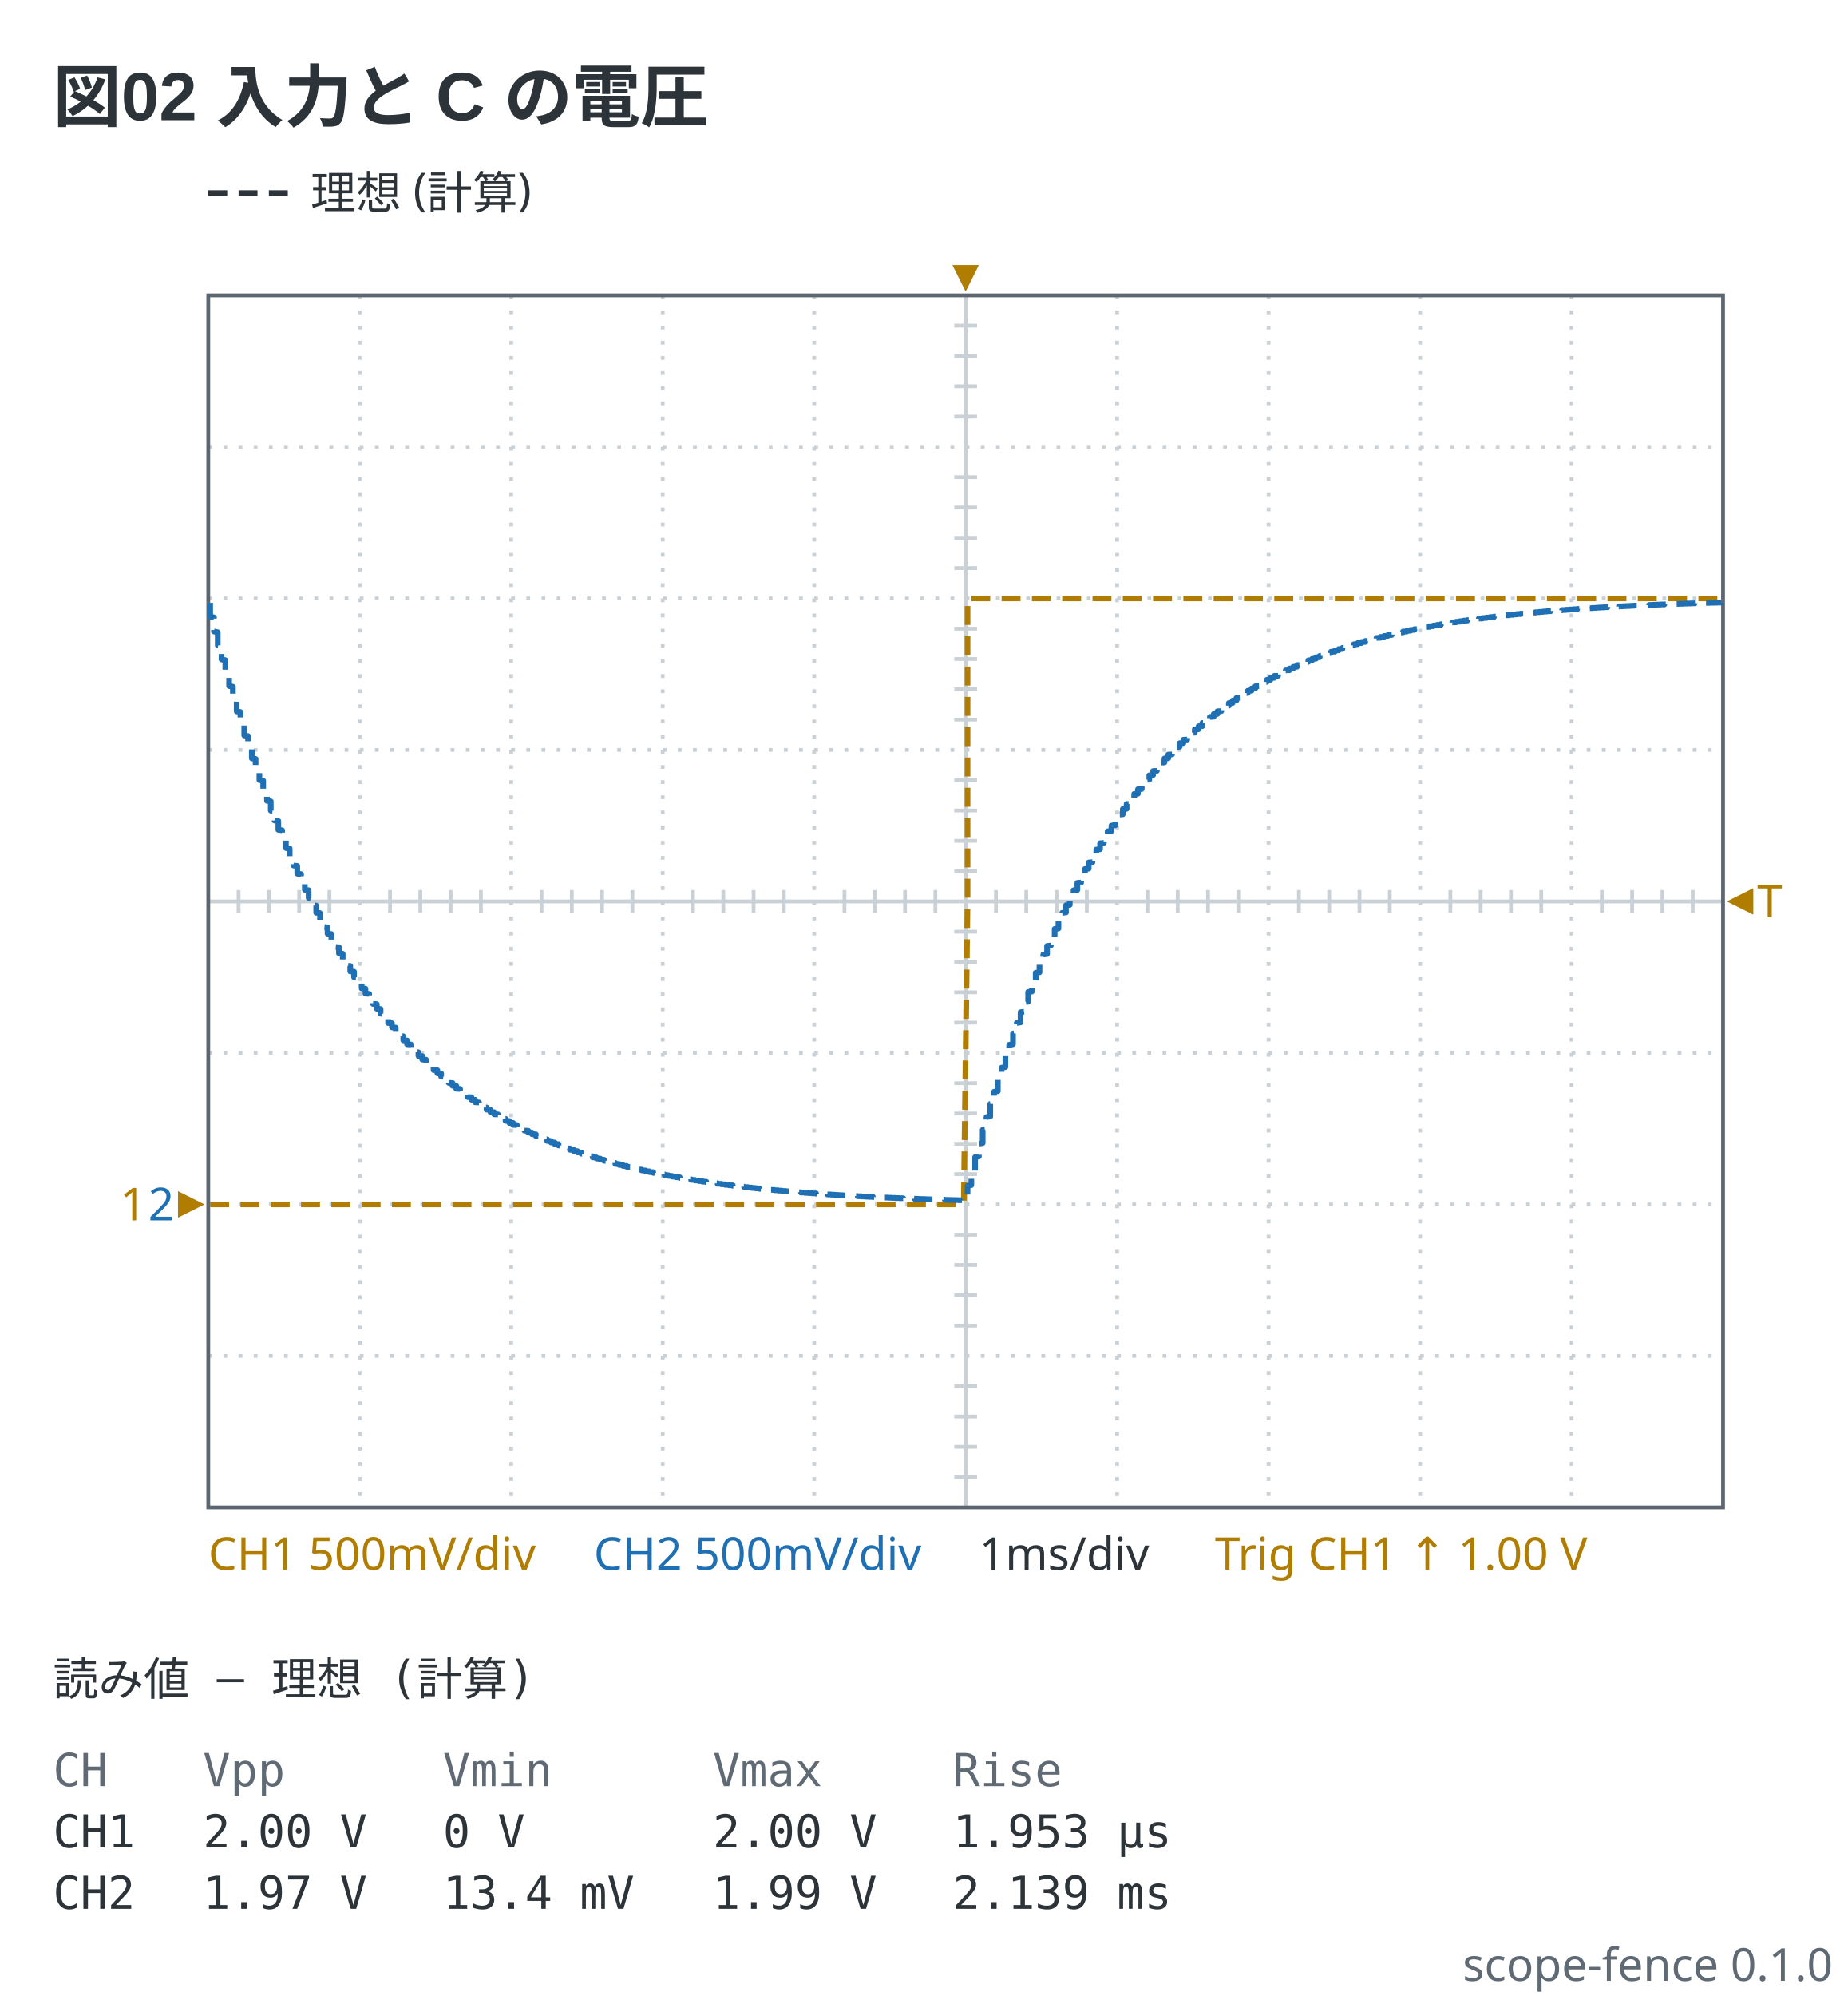
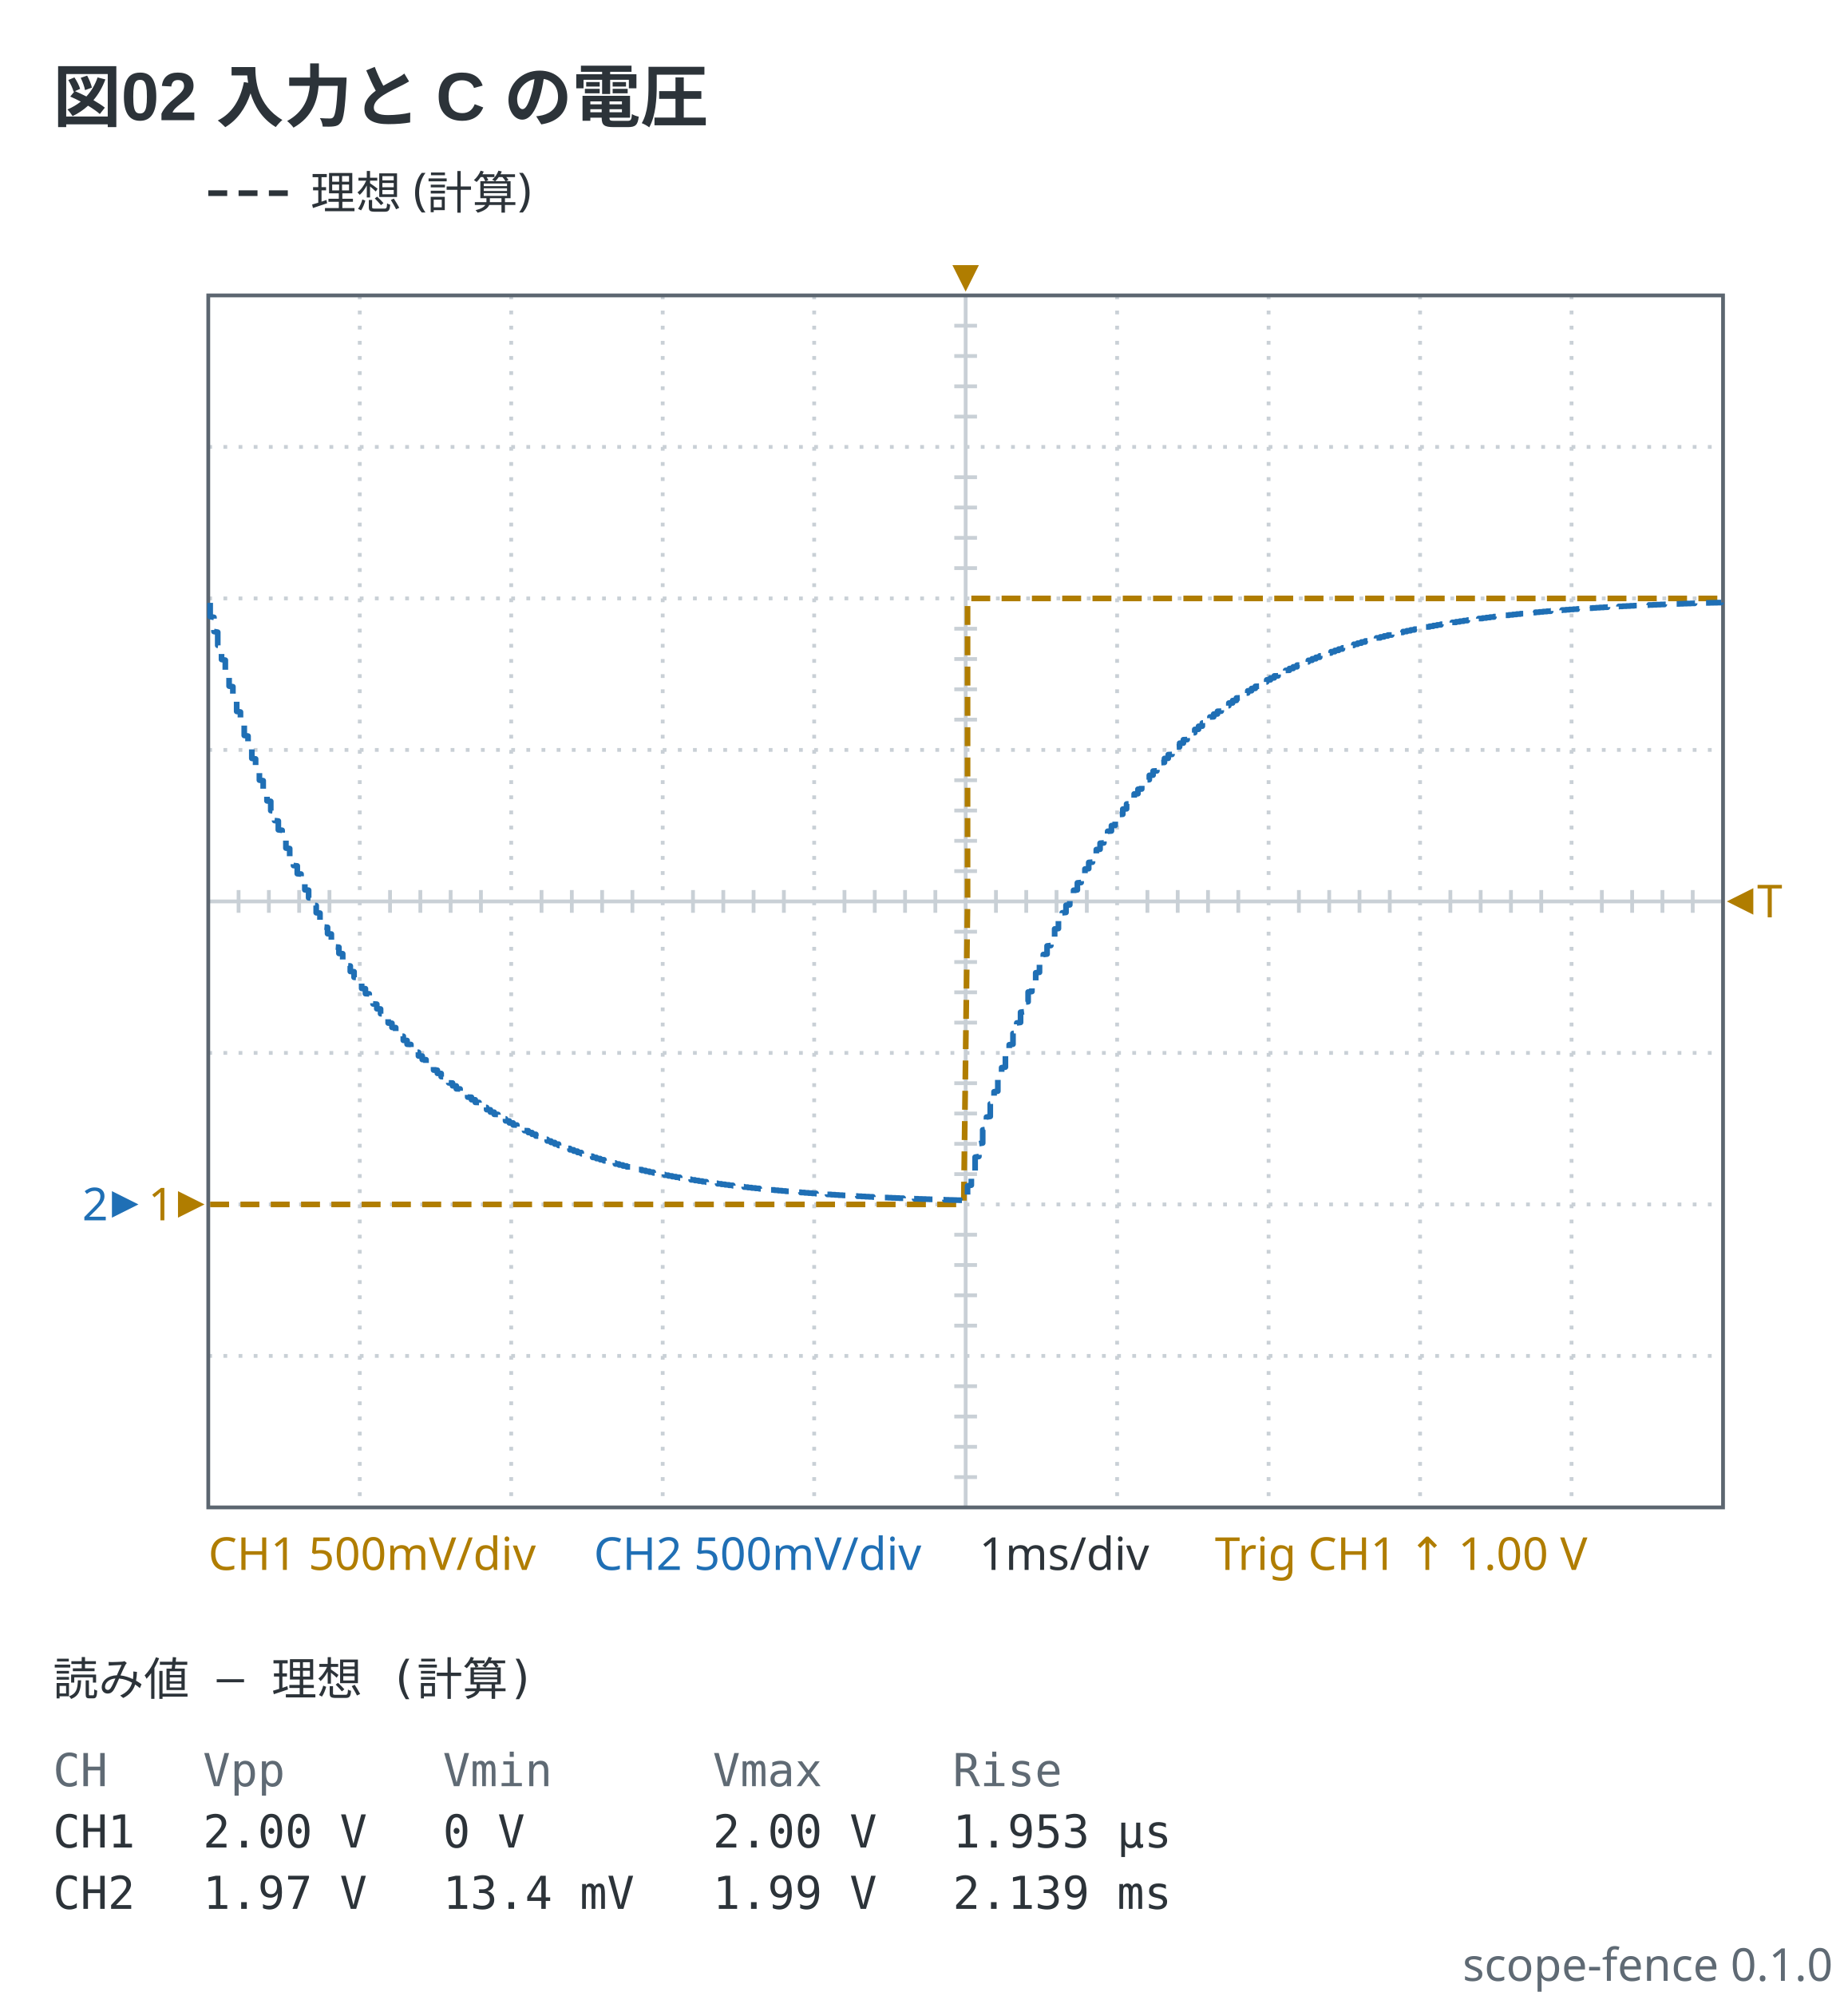
<svg xmlns="http://www.w3.org/2000/svg" viewBox="0 0 488 527" width="488" height="527" data-scope-fence="0.1.0" role="img">
  <text x="14" y="32" text-anchor="start" font-family="'Segoe UI', 'Helvetica Neue', Arial, 'Noto Sans', 'Hiragino Sans', 'Yu Gothic UI', 'Noto Sans CJK JP', sans-serif" fill="#2c3339" font-size="18" font-weight="600">図02 入力と C の電圧</text>
  <line x1="55" y1="51" x2="77" y2="51" stroke="#2c3339" stroke-width="1.5" stroke-dasharray="5 3" />
  <text x="82" y="55.2" text-anchor="start" font-family="ui-sans-serif, system-ui, sans-serif" fill="#2c3339" font-size="12">理想 (計算)</text>
  <line x1="95" y1="78" x2="95" y2="398" stroke="#c9d0d6" stroke-width="1" stroke-dasharray="1 3" />
  <line x1="135" y1="78" x2="135" y2="398" stroke="#c9d0d6" stroke-width="1" stroke-dasharray="1 3" />
  <line x1="175" y1="78" x2="175" y2="398" stroke="#c9d0d6" stroke-width="1" stroke-dasharray="1 3" />
  <line x1="215" y1="78" x2="215" y2="398" stroke="#c9d0d6" stroke-width="1" stroke-dasharray="1 3" />
  <line x1="255" y1="78" x2="255" y2="398" stroke="#c9d0d6" stroke-width="1" />
  <line x1="295" y1="78" x2="295" y2="398" stroke="#c9d0d6" stroke-width="1" stroke-dasharray="1 3" />
  <line x1="335" y1="78" x2="335" y2="398" stroke="#c9d0d6" stroke-width="1" stroke-dasharray="1 3" />
  <line x1="375" y1="78" x2="375" y2="398" stroke="#c9d0d6" stroke-width="1" stroke-dasharray="1 3" />
  <line x1="415" y1="78" x2="415" y2="398" stroke="#c9d0d6" stroke-width="1" stroke-dasharray="1 3" />
  <line x1="55" y1="118" x2="455" y2="118" stroke="#c9d0d6" stroke-width="1" stroke-dasharray="1 3" />
  <line x1="55" y1="158" x2="455" y2="158" stroke="#c9d0d6" stroke-width="1" stroke-dasharray="1 3" />
  <line x1="55" y1="198" x2="455" y2="198" stroke="#c9d0d6" stroke-width="1" stroke-dasharray="1 3" />
  <line x1="55" y1="238" x2="455" y2="238" stroke="#c9d0d6" stroke-width="1" />
  <line x1="55" y1="278" x2="455" y2="278" stroke="#c9d0d6" stroke-width="1" stroke-dasharray="1 3" />
  <line x1="55" y1="318" x2="455" y2="318" stroke="#c9d0d6" stroke-width="1" stroke-dasharray="1 3" />
  <line x1="55" y1="358" x2="455" y2="358" stroke="#c9d0d6" stroke-width="1" stroke-dasharray="1 3" />
  <line x1="63" y1="235" x2="63" y2="241" stroke="#c9d0d6" stroke-width="1" />
  <line x1="71" y1="235" x2="71" y2="241" stroke="#c9d0d6" stroke-width="1" />
  <line x1="79" y1="235" x2="79" y2="241" stroke="#c9d0d6" stroke-width="1" />
  <line x1="87" y1="235" x2="87" y2="241" stroke="#c9d0d6" stroke-width="1" />
  <line x1="103" y1="235" x2="103" y2="241" stroke="#c9d0d6" stroke-width="1" />
  <line x1="111" y1="235" x2="111" y2="241" stroke="#c9d0d6" stroke-width="1" />
  <line x1="119" y1="235" x2="119" y2="241" stroke="#c9d0d6" stroke-width="1" />
  <line x1="127" y1="235" x2="127" y2="241" stroke="#c9d0d6" stroke-width="1" />
  <line x1="143" y1="235" x2="143" y2="241" stroke="#c9d0d6" stroke-width="1" />
  <line x1="151" y1="235" x2="151" y2="241" stroke="#c9d0d6" stroke-width="1" />
  <line x1="159" y1="235" x2="159" y2="241" stroke="#c9d0d6" stroke-width="1" />
  <line x1="167" y1="235" x2="167" y2="241" stroke="#c9d0d6" stroke-width="1" />
  <line x1="183" y1="235" x2="183" y2="241" stroke="#c9d0d6" stroke-width="1" />
  <line x1="191" y1="235" x2="191" y2="241" stroke="#c9d0d6" stroke-width="1" />
  <line x1="199" y1="235" x2="199" y2="241" stroke="#c9d0d6" stroke-width="1" />
  <line x1="207" y1="235" x2="207" y2="241" stroke="#c9d0d6" stroke-width="1" />
  <line x1="223" y1="235" x2="223" y2="241" stroke="#c9d0d6" stroke-width="1" />
  <line x1="231" y1="235" x2="231" y2="241" stroke="#c9d0d6" stroke-width="1" />
  <line x1="239" y1="235" x2="239" y2="241" stroke="#c9d0d6" stroke-width="1" />
  <line x1="247" y1="235" x2="247" y2="241" stroke="#c9d0d6" stroke-width="1" />
  <line x1="263" y1="235" x2="263" y2="241" stroke="#c9d0d6" stroke-width="1" />
  <line x1="271" y1="235" x2="271" y2="241" stroke="#c9d0d6" stroke-width="1" />
  <line x1="279" y1="235" x2="279" y2="241" stroke="#c9d0d6" stroke-width="1" />
  <line x1="287" y1="235" x2="287" y2="241" stroke="#c9d0d6" stroke-width="1" />
  <line x1="303" y1="235" x2="303" y2="241" stroke="#c9d0d6" stroke-width="1" />
  <line x1="311" y1="235" x2="311" y2="241" stroke="#c9d0d6" stroke-width="1" />
  <line x1="319" y1="235" x2="319" y2="241" stroke="#c9d0d6" stroke-width="1" />
  <line x1="327" y1="235" x2="327" y2="241" stroke="#c9d0d6" stroke-width="1" />
  <line x1="343" y1="235" x2="343" y2="241" stroke="#c9d0d6" stroke-width="1" />
  <line x1="351" y1="235" x2="351" y2="241" stroke="#c9d0d6" stroke-width="1" />
  <line x1="359" y1="235" x2="359" y2="241" stroke="#c9d0d6" stroke-width="1" />
  <line x1="367" y1="235" x2="367" y2="241" stroke="#c9d0d6" stroke-width="1" />
  <line x1="383" y1="235" x2="383" y2="241" stroke="#c9d0d6" stroke-width="1" />
  <line x1="391" y1="235" x2="391" y2="241" stroke="#c9d0d6" stroke-width="1" />
  <line x1="399" y1="235" x2="399" y2="241" stroke="#c9d0d6" stroke-width="1" />
  <line x1="407" y1="235" x2="407" y2="241" stroke="#c9d0d6" stroke-width="1" />
  <line x1="423" y1="235" x2="423" y2="241" stroke="#c9d0d6" stroke-width="1" />
  <line x1="431" y1="235" x2="431" y2="241" stroke="#c9d0d6" stroke-width="1" />
  <line x1="439" y1="235" x2="439" y2="241" stroke="#c9d0d6" stroke-width="1" />
  <line x1="447" y1="235" x2="447" y2="241" stroke="#c9d0d6" stroke-width="1" />
  <line x1="252" y1="86" x2="258" y2="86" stroke="#c9d0d6" stroke-width="1" />
  <line x1="252" y1="94" x2="258" y2="94" stroke="#c9d0d6" stroke-width="1" />
  <line x1="252" y1="102" x2="258" y2="102" stroke="#c9d0d6" stroke-width="1" />
  <line x1="252" y1="110" x2="258" y2="110" stroke="#c9d0d6" stroke-width="1" />
  <line x1="252" y1="126" x2="258" y2="126" stroke="#c9d0d6" stroke-width="1" />
  <line x1="252" y1="134" x2="258" y2="134" stroke="#c9d0d6" stroke-width="1" />
  <line x1="252" y1="142" x2="258" y2="142" stroke="#c9d0d6" stroke-width="1" />
  <line x1="252" y1="150" x2="258" y2="150" stroke="#c9d0d6" stroke-width="1" />
  <line x1="252" y1="166" x2="258" y2="166" stroke="#c9d0d6" stroke-width="1" />
  <line x1="252" y1="174" x2="258" y2="174" stroke="#c9d0d6" stroke-width="1" />
  <line x1="252" y1="182" x2="258" y2="182" stroke="#c9d0d6" stroke-width="1" />
  <line x1="252" y1="190" x2="258" y2="190" stroke="#c9d0d6" stroke-width="1" />
  <line x1="252" y1="206" x2="258" y2="206" stroke="#c9d0d6" stroke-width="1" />
  <line x1="252" y1="214" x2="258" y2="214" stroke="#c9d0d6" stroke-width="1" />
  <line x1="252" y1="222" x2="258" y2="222" stroke="#c9d0d6" stroke-width="1" />
  <line x1="252" y1="230" x2="258" y2="230" stroke="#c9d0d6" stroke-width="1" />
  <line x1="252" y1="246" x2="258" y2="246" stroke="#c9d0d6" stroke-width="1" />
  <line x1="252" y1="254" x2="258" y2="254" stroke="#c9d0d6" stroke-width="1" />
  <line x1="252" y1="262" x2="258" y2="262" stroke="#c9d0d6" stroke-width="1" />
  <line x1="252" y1="270" x2="258" y2="270" stroke="#c9d0d6" stroke-width="1" />
  <line x1="252" y1="286" x2="258" y2="286" stroke="#c9d0d6" stroke-width="1" />
  <line x1="252" y1="294" x2="258" y2="294" stroke="#c9d0d6" stroke-width="1" />
  <line x1="252" y1="302" x2="258" y2="302" stroke="#c9d0d6" stroke-width="1" />
  <line x1="252" y1="310" x2="258" y2="310" stroke="#c9d0d6" stroke-width="1" />
  <line x1="252" y1="326" x2="258" y2="326" stroke="#c9d0d6" stroke-width="1" />
  <line x1="252" y1="334" x2="258" y2="334" stroke="#c9d0d6" stroke-width="1" />
  <line x1="252" y1="342" x2="258" y2="342" stroke="#c9d0d6" stroke-width="1" />
  <line x1="252" y1="350" x2="258" y2="350" stroke="#c9d0d6" stroke-width="1" />
  <line x1="252" y1="366" x2="258" y2="366" stroke="#c9d0d6" stroke-width="1" />
  <line x1="252" y1="374" x2="258" y2="374" stroke="#c9d0d6" stroke-width="1" />
  <line x1="252" y1="382" x2="258" y2="382" stroke="#c9d0d6" stroke-width="1" />
  <line x1="252" y1="390" x2="258" y2="390" stroke="#c9d0d6" stroke-width="1" />
  <rect x="55" y="78" width="400" height="320" fill="none" stroke="#5c6670" stroke-width="1" />
  <polyline points="55.5,318 56.5,318 57.5,318 58.5,318 59.5,318 60.5,318 61.5,318 62.5,318 63.5,318 64.5,318 65.5,318 66.5,318 67.5,318 68.5,318 69.5,318 70.5,318 71.5,318 72.5,318 73.5,318 74.5,318 75.5,318 76.5,318 77.5,318 78.5,318 79.5,318 80.5,318 81.5,318 82.5,318 83.5,318 84.5,318 85.5,318 86.5,318 87.5,318 88.5,318 89.5,318 90.5,318 91.5,318 92.5,318 93.5,318 94.5,318 95.5,318 96.5,318 97.5,318 98.5,318 99.5,318 100.5,318 101.5,318 102.5,318 103.5,318 104.5,318 105.5,318 106.5,318 107.5,318 108.5,318 109.5,318 110.5,318 111.5,318 112.5,318 113.5,318 114.5,318 115.5,318 116.5,318 117.5,318 118.5,318 119.5,318 120.5,318 121.5,318 122.5,318 123.5,318 124.5,318 125.5,318 126.5,318 127.5,318 128.5,318 129.5,318 130.5,318 131.5,318 132.5,318 133.5,318 134.5,318 135.5,318 136.5,318 137.5,318 138.5,318 139.5,318 140.5,318 141.5,318 142.5,318 143.5,318 144.5,318 145.5,318 146.5,318 147.5,318 148.5,318 149.5,318 150.5,318 151.5,318 152.5,318 153.5,318 154.5,318 155.5,318 156.5,318 157.5,318 158.5,318 159.5,318 160.5,318 161.5,318 162.5,318 163.5,318 164.5,318 165.5,318 166.5,318 167.5,318 168.5,318 169.5,318 170.5,318 171.5,318 172.5,318 173.5,318 174.5,318 175.5,318 176.5,318 177.5,318 178.5,318 179.5,318 180.5,318 181.5,318 182.5,318 183.5,318 184.5,318 185.5,318 186.5,318 187.5,318 188.5,318 189.5,318 190.5,318 191.5,318 192.5,318 193.5,318 194.5,318 195.5,318 196.5,318 197.5,318 198.5,318 199.5,318 200.5,318 201.5,318 202.5,318 203.5,318 204.5,318 205.5,318 206.5,318 207.5,318 208.5,318 209.5,318 210.5,318 211.5,318 212.5,318 213.5,318 214.5,318 215.5,318 216.5,318 217.5,318 218.5,318 219.5,318 220.5,318 221.5,318 222.5,318 223.5,318 224.5,318 225.5,318 226.5,318 227.5,318 228.5,318 229.5,318 230.5,318 231.5,318 232.5,318 233.5,318 234.5,318 235.5,318 236.5,318 237.5,318 238.5,318 239.5,318 240.5,318 241.5,318 242.5,318 243.5,318 244.5,318 245.5,318 246.5,318 247.5,318 248.5,318 249.5,318 250.5,318 251.5,318 252.5,318 253.5,318 254.5,318 255.5,238 255.5,158 256.5,158 257.5,158 258.5,158 259.5,158 260.5,158 261.5,158 262.5,158 263.5,158 264.5,158 265.5,158 266.5,158 267.5,158 268.5,158 269.5,158 270.5,158 271.5,158 272.5,158 273.5,158 274.5,158 275.5,158 276.5,158 277.5,158 278.5,158 279.5,158 280.5,158 281.5,158 282.5,158 283.5,158 284.5,158 285.5,158 286.5,158 287.5,158 288.5,158 289.5,158 290.5,158 291.5,158 292.5,158 293.5,158 294.5,158 295.5,158 296.5,158 297.5,158 298.5,158 299.5,158 300.5,158 301.5,158 302.5,158 303.5,158 304.5,158 305.5,158 306.5,158 307.5,158 308.5,158 309.5,158 310.5,158 311.5,158 312.5,158 313.5,158 314.5,158 315.5,158 316.5,158 317.5,158 318.5,158 319.5,158 320.5,158 321.5,158 322.5,158 323.5,158 324.5,158 325.5,158 326.5,158 327.5,158 328.5,158 329.5,158 330.5,158 331.5,158 332.5,158 333.5,158 334.5,158 335.5,158 336.5,158 337.5,158 338.5,158 339.5,158 340.5,158 341.5,158 342.5,158 343.5,158 344.5,158 345.5,158 346.5,158 347.5,158 348.5,158 349.5,158 350.5,158 351.5,158 352.5,158 353.5,158 354.5,158 355.5,158 356.5,158 357.5,158 358.5,158 359.5,158 360.5,158 361.5,158 362.5,158 363.5,158 364.5,158 365.5,158 366.5,158 367.5,158 368.5,158 369.5,158 370.5,158 371.5,158 372.5,158 373.5,158 374.5,158 375.5,158 376.5,158 377.5,158 378.5,158 379.5,158 380.5,158 381.5,158 382.5,158 383.5,158 384.5,158 385.5,158 386.5,158 387.5,158 388.5,158 389.5,158 390.5,158 391.5,158 392.5,158 393.5,158 394.5,158 395.5,158 396.5,158 397.5,158 398.5,158 399.5,158 400.5,158 401.5,158 402.5,158 403.5,158 404.5,158 405.5,158 406.5,158 407.5,158 408.5,158 409.5,158 410.5,158 411.5,158 412.5,158 413.5,158 414.5,158 415.5,158 416.5,158 417.5,158 418.5,158 419.5,158 420.5,158 421.5,158 422.5,158 423.5,158 424.5,158 425.5,158 426.5,158 427.5,158 428.5,158 429.5,158 430.5,158 431.5,158 432.5,158 433.5,158 434.5,158 435.5,158 436.5,158 437.5,158 438.5,158 439.5,158 440.5,158 441.5,158 442.5,158 443.5,158 444.5,158 445.5,158 446.5,158 447.5,158 448.5,158 449.5,158 450.5,158 451.5,158 452.5,158 453.5,158 454.5,158 454.5,158" fill="none" stroke="#b07d00" stroke-width="1.5" stroke-linejoin="round" stroke-dasharray="5 3" data-channel="ch1" />
  <polyline points="55.5,159.17 55.5,162.81 56.5,163 56.5,166.74 57.5,166.92 57.5,170.39 58.5,170.57 58.5,174.12 59.5,174.3 59.5,177.59 60.5,177.76 60.5,181.15 61.5,181.31 61.5,184.45 62.5,184.61 62.5,187.83 63.5,187.99 63.5,190.97 64.5,191.12 64.5,194.18 65.5,194.34 65.5,197.17 66.5,197.32 66.5,200.23 67.5,200.37 67.5,203.07 68.5,203.21 68.5,205.98 69.5,206.12 69.5,208.68 70.5,208.81 70.5,211.45 71.5,211.58 71.5,214.02 72.5,214.15 72.5,216.65 73.5,216.77 73.5,219.1 74.5,219.22 74.5,221.6 75.5,221.72 75.5,223.92 76.5,224.04 76.5,226.31 77.5,226.42 77.5,228.52 78.5,228.63 78.5,230.68 79.5,230.78 79.5,232.89 80.5,232.99 80.5,234.94 81.5,235.04 81.5,237.04 82.5,237.14 82.5,238.99 83.5,239.09 83.5,240.99 84.5,241.09 84.5,242.85 85.5,242.94 85.5,244.75 86.5,244.84 86.5,246.52 87.5,246.61 87.5,248.33 88.5,248.41 88.5,250.01 89.5,250.09 89.5,251.73 90.5,251.81 90.5,253.33 91.5,253.41 91.5,254.97 92.5,255.04 92.5,256.49 93.5,256.56 93.5,258.04 94.5,258.12 94.5,259.49 95.5,259.56 95.5,260.97 96.5,261.04 96.5,262.35 97.5,262.41 97.5,263.76 98.5,263.82 98.5,265.06 99.5,265.13 99.5,266.34 100.5,266.4 100.5,267.65 101.5,267.71 101.5,268.86 102.5,268.92 102.5,270.11 103.5,270.17 103.5,271.26 104.5,271.32 104.5,272.45 105.5,272.5 105.5,273.54 106.5,273.6 106.5,274.67 107.5,274.72 107.5,275.71 108.5,275.77 108.5,276.78 109.5,276.84 109.5,277.78 110.5,277.83 110.5,278.8 111.5,278.84 111.5,279.74 112.5,279.79 112.5,280.71 113.5,280.76 113.5,281.61 114.5,281.65 114.5,282.53 115.5,282.57 115.5,283.39 116.5,283.43 116.5,284.26 117.5,284.3 117.5,285.08 118.5,285.12 118.5,285.91 119.5,285.95 119.5,286.68 120.5,286.72 120.5,287.48 121.5,287.51 121.5,288.21 122.5,288.25 122.5,288.93 123.5,288.97 123.5,289.67 124.5,289.7 124.5,290.35 125.5,290.38 125.5,291.05 126.5,291.08 126.5,291.7 127.5,291.73 127.5,292.37 128.5,292.4 128.5,292.98 129.5,293.02 129.5,293.62 130.5,293.65 130.5,294.21 131.5,294.24 131.5,294.81 132.5,294.84 132.5,295.37 133.5,295.4 133.5,295.94 134.5,295.97 134.5,296.47 135.5,296.5 135.5,297.02 136.5,297.04 136.5,297.52 137.5,297.55 137.5,298.04 138.5,298.07 138.5,298.52 139.5,298.55 139.5,299.02 140.5,299.04 140.5,299.47 141.5,299.5 141.5,299.94 142.5,299.97 142.5,300.38 143.5,300.4 143.5,300.8 144.5,300.82 144.5,301.24 145.5,301.26 145.5,301.64 146.5,301.66 146.5,302.06 147.5,302.08 147.5,302.44 148.5,302.46 148.5,302.84 149.5,302.85 149.5,303.2 150.5,303.22 150.5,303.58 151.5,303.59 151.5,303.92 152.5,303.94 152.5,304.28 153.5,304.3 153.5,304.61 154.5,304.63 154.5,304.95 155.5,304.97 155.5,305.27 156.5,305.28 156.5,305.59 157.5,305.6 157.5,305.89 158.5,305.9 158.5,306.19 159.5,306.21 159.5,306.48 160.5,306.49 160.5,306.77 161.5,306.78 161.5,307.04 162.5,307.05 162.5,307.32 163.5,307.33 163.5,307.58 164.5,307.59 164.5,307.84 165.5,307.85 165.5,308.08 166.5,308.1 166.5,308.32 167.5,308.34 167.5,308.57 168.5,308.58 168.5,308.8 169.5,308.81 169.5,309.03 170.5,309.04 170.5,309.25 171.5,309.26 171.5,309.47 172.5,309.48 172.5,309.67 173.5,309.68 173.5,309.88 174.5,309.89 174.5,310.08 175.5,310.09 175.5,310.28 176.5,310.29 176.5,310.47 177.5,310.48 177.5,310.66 178.5,310.67 178.5,310.83 179.5,310.84 179.5,311.02 180.5,311.02 180.5,311.18 181.5,311.19 181.5,311.36 182.5,311.36 182.5,311.52 183.5,311.52 183.5,311.68 184.5,311.69 184.5,311.83 185.5,311.84 185.5,311.99 186.5,312 186.5,312.13 187.5,312.14 187.5,312.28 188.5,312.29 188.5,312.42 189.5,312.43 189.5,312.56 190.5,312.56 190.5,312.69 191.5,312.7 191.5,312.82 192.5,312.83 192.5,312.95 193.5,312.96 193.5,313.07 194.5,313.08 194.5,313.2 195.5,313.2 195.5,313.31 196.5,313.32 196.5,313.43 197.5,313.44 197.5,313.54 198.5,313.55 198.5,313.66 199.5,313.66 199.5,313.76 200.5,313.77 200.5,313.87 201.5,313.87 201.5,313.97 202.5,313.97 202.5,314.07 203.5,314.07 203.5,314.16 204.5,314.17 204.5,314.26 205.5,314.27 205.5,314.35 206.5,314.36 206.5,314.44 207.5,314.45 207.5,314.53 208.5,314.53 208.5,314.62 209.5,314.62 209.5,314.7 210.5,314.7 210.5,314.78 211.5,314.78 211.5,314.86 212.5,314.86 212.5,314.94 213.5,314.94 213.5,315.01 214.5,315.02 214.5,315.09 215.5,315.09 215.5,315.16 216.5,315.16 216.5,315.23 217.5,315.23 217.5,315.3 218.5,315.3 218.5,315.36 219.5,315.37 219.5,315.43 220.5,315.43 220.5,315.49 221.5,315.5 221.5,315.56 222.5,315.56 222.5,315.61 223.5,315.62 223.5,315.68 224.5,315.68 224.5,315.73 225.5,315.73 225.5,315.79 226.5,315.79 226.5,315.84 227.5,315.84 227.5,315.9 228.5,315.9 228.5,315.95 229.5,315.95 229.5,316 230.5,316 230.5,316.05 231.5,316.05 231.5,316.1 232.5,316.1 232.5,316.14 233.5,316.15 233.5,316.19 234.5,316.19 234.5,316.23 235.5,316.24 235.5,316.28 236.5,316.28 236.5,316.32 237.5,316.32 237.5,316.36 238.5,316.36 238.5,316.4 239.5,316.4 239.5,316.44 240.5,316.44 240.5,316.48 241.5,316.48 241.5,316.52 242.5,316.52 242.5,316.55 243.5,316.56 243.5,316.59 244.5,316.59 244.5,316.62 245.5,316.63 245.5,316.66 246.5,316.66 246.5,316.69 247.5,316.69 247.5,316.72 248.5,316.72 248.5,316.76 249.5,316.76 249.5,316.79 250.5,316.79 250.5,316.82 251.5,316.82 251.5,316.84 252.5,316.85 252.5,316.87 253.5,316.88 253.5,316.9 254.5,316.9 254.5,316.93 255.5,316.88 255.5,313.1 256.5,312.91 256.5,309.35 257.5,309.17 257.5,305.52 258.5,305.34 258.5,301.96 259.5,301.79 259.5,298.32 260.5,298.15 260.5,294.94 261.5,294.77 261.5,291.47 262.5,291.31 262.5,288.25 263.5,288.09 263.5,284.95 264.5,284.8 264.5,281.89 265.5,281.74 265.5,278.76 266.5,278.61 266.5,275.84 267.5,275.7 267.5,272.86 268.5,272.72 268.5,270.09 269.5,269.95 269.5,267.25 270.5,267.12 270.5,264.62 271.5,264.49 271.5,261.92 272.5,261.79 272.5,259.41 273.5,259.29 273.5,256.84 274.5,256.72 274.5,254.46 275.5,254.34 275.5,252.02 276.5,251.9 276.5,249.75 277.5,249.64 277.5,247.54 278.5,247.43 278.5,245.27 279.5,245.16 279.5,243.17 280.5,243.06 280.5,241.01 281.5,240.91 281.5,239.01 282.5,238.91 282.5,236.96 283.5,236.86 283.5,235.05 284.5,234.96 284.5,233.1 285.5,233.01 285.5,231.29 286.5,231.2 286.5,229.44 287.5,229.35 287.5,227.71 288.5,227.63 288.5,225.95 289.5,225.87 289.5,224.31 290.5,224.23 290.5,222.63 291.5,222.55 291.5,221.07 292.5,220.99 292.5,219.48 293.5,219.4 293.5,217.99 294.5,217.92 294.5,216.47 295.5,216.4 295.5,215.06 296.5,214.99 296.5,213.62 297.5,213.55 297.5,212.28 298.5,212.21 298.5,210.9 299.5,210.84 299.5,209.63 300.5,209.56 300.5,208.38 301.5,208.32 301.5,207.11 302.5,207.05 302.5,205.92 303.5,205.86 303.5,204.71 304.5,204.65 304.5,203.58 305.5,203.53 305.5,202.43 306.5,202.37 306.5,201.36 307.5,201.3 307.5,200.26 308.5,200.21 308.5,199.24 309.5,199.19 309.5,198.2 310.5,198.15 310.5,197.23 311.5,197.18 311.5,196.23 312.5,196.19 312.5,195.31 313.5,195.27 313.5,194.37 314.5,194.32 314.5,193.49 315.5,193.45 315.5,192.59 316.5,192.55 316.5,191.76 317.5,191.72 317.5,190.9 318.5,190.86 318.5,190.11 319.5,190.07 319.5,189.3 320.5,189.26 320.5,188.54 321.5,188.5 321.5,187.8 322.5,187.77 322.5,187.05 323.5,187.01 323.5,186.35 324.5,186.32 324.5,185.63 325.5,185.6 325.5,184.97 326.5,184.93 326.5,184.28 327.5,184.25 327.5,183.65 328.5,183.62 328.5,183 329.5,182.97 329.5,182.4 330.5,182.37 330.5,181.78 331.5,181.75 331.5,181.21 332.5,181.18 332.5,180.62 333.5,180.59 333.5,180.07 334.5,180.05 334.5,179.51 335.5,179.49 335.5,179 336.5,178.97 336.5,178.46 337.5,178.44 337.5,177.97 338.5,177.95 338.5,177.46 339.5,177.44 339.5,177 340.5,176.97 340.5,176.51 341.5,176.49 341.5,176.07 342.5,176.05 342.5,175.61 343.5,175.59 343.5,175.19 344.5,175.16 344.5,174.77 345.5,174.75 345.5,174.35 346.5,174.33 346.5,173.95 347.5,173.93 347.5,173.55 348.5,173.53 348.5,173.17 349.5,173.15 349.5,172.79 350.5,172.77 350.5,172.43 351.5,172.41 351.5,172.07 352.5,172.05 352.5,171.73 353.5,171.71 353.5,171.38 354.5,171.36 354.5,171.06 355.5,171.04 355.5,170.73 356.5,170.71 356.5,170.42 357.5,170.4 357.5,170.11 358.5,170.09 358.5,169.81 359.5,169.8 359.5,169.51 360.5,169.5 360.5,169.24 361.5,169.22 361.5,168.95 362.5,168.94 362.5,168.69 363.5,168.68 363.5,168.42 364.5,168.41 364.5,168.17 365.5,168.15 365.5,167.91 366.5,167.9 366.5,167.67 367.5,167.66 367.5,167.44 368.5,167.43 368.5,167.2 369.5,167.19 369.5,166.98 370.5,166.97 370.5,166.75 371.5,166.74 371.5,166.54 372.5,166.53 372.5,166.32 373.5,166.31 373.5,166.12 374.5,166.11 374.5,165.92 375.5,165.91 375.5,165.72 376.5,165.72 376.5,165.53 377.5,165.52 377.5,165.35 378.5,165.34 378.5,165.16 379.5,165.15 379.5,164.99 380.5,164.98 380.5,164.81 381.5,164.8 381.5,164.65 382.5,164.64 382.5,164.48 383.5,164.47 383.5,164.32 384.5,164.32 384.5,164.16 385.5,164.16 385.5,164.01 386.5,164.01 386.5,163.86 387.5,163.85 387.5,163.72 388.5,163.71 388.5,163.58 389.5,163.58 389.5,163.44 390.5,163.43 390.5,163.31 391.5,163.3 391.5,163.18 392.5,163.17 392.5,163.05 393.5,163.04 393.5,162.92 394.5,162.92 394.5,162.8 395.5,162.8 395.5,162.68 396.5,162.68 396.5,162.57 397.5,162.56 397.5,162.45 398.5,162.45 398.5,162.35 399.5,162.34 399.5,162.24 400.5,162.23 400.5,162.13 401.5,162.13 401.5,162.03 402.5,162.02 402.5,161.93 403.5,161.93 403.5,161.83 404.5,161.83 404.5,161.74 405.5,161.74 405.5,161.65 406.5,161.64 406.5,161.56 407.5,161.55 407.5,161.47 408.5,161.46 408.5,161.38 409.5,161.38 409.5,161.3 410.5,161.29 410.5,161.22 411.5,161.22 411.5,161.14 412.5,161.14 412.5,161.06 413.5,161.06 413.5,160.99 414.5,160.98 414.5,160.91 415.5,160.91 415.5,160.84 416.5,160.84 416.5,160.77 417.5,160.77 417.5,160.7 418.5,160.7 418.5,160.63 419.5,160.63 419.5,160.57 420.5,160.57 420.5,160.51 421.5,160.5 421.5,160.45 422.5,160.44 422.5,160.38 423.5,160.38 423.5,160.33 424.5,160.32 424.5,160.27 425.5,160.26 425.5,160.21 426.5,160.21 426.5,160.16 427.5,160.15 427.5,160.1 428.5,160.1 428.5,160.05 429.5,160.05 429.5,160 430.5,160 430.5,159.95 431.5,159.95 431.5,159.9 432.5,159.9 432.5,159.86 433.5,159.86 433.5,159.81 434.5,159.81 434.5,159.77 435.5,159.77 435.5,159.72 436.5,159.72 436.5,159.68 437.5,159.68 437.5,159.64 438.5,159.64 438.5,159.6 439.5,159.6 439.5,159.56 440.5,159.56 440.5,159.52 441.5,159.52 441.5,159.48 442.5,159.48 442.5,159.45 443.5,159.45 443.5,159.41 444.5,159.41 444.5,159.38 445.5,159.37 445.5,159.34 446.5,159.34 446.5,159.31 447.5,159.31 447.5,159.28 448.5,159.27 448.5,159.25 449.5,159.24 449.5,159.21 450.5,159.21 450.5,159.18 451.5,159.18 451.5,159.15 452.5,159.15 452.5,159.13 453.5,159.13 453.5,159.1 454.5,159.1 454.5,159.07" fill="none" stroke="#1f6fb5" stroke-width="1.5" stroke-linejoin="round" stroke-dasharray="5 3" data-channel="ch2" />
  <polygon points="47,314.5 54,318 47,321.5" fill="#b07d00" />
-   <text x="38.56" y="322.2" text-anchor="end" font-family="ui-sans-serif, system-ui, sans-serif" fill="#b07d00" font-size="12">1</text>
-   <text x="46" y="322.2" text-anchor="end" font-family="ui-sans-serif, system-ui, sans-serif" fill="#1f6fb5" font-size="12">2</text>
+   <text x="46" y="322.2" text-anchor="end" font-family="ui-sans-serif, system-ui, sans-serif" fill="#b07d00" font-size="12">1</text>
+   <polygon points="29.56,314.5 36.56,318 29.56,321.5" fill="#1f6fb5" />
+   <text x="28.56" y="322.2" text-anchor="end" font-family="ui-sans-serif, system-ui, sans-serif" fill="#1f6fb5" font-size="12">2</text>
  <polygon points="251.5,70 258.5,70 255,77" fill="#b07d00" />
  <polygon points="463,234.5 456,238 463,241.5" fill="#b07d00" />
  <text x="464" y="242.2" text-anchor="start" font-family="ui-sans-serif, system-ui, sans-serif" fill="#b07d00" font-size="12">T</text>
  <text x="55" y="414.5" text-anchor="start" font-family="ui-sans-serif, system-ui, sans-serif" fill="#b07d00" font-size="12">CH1 500mV/div</text>
  <text x="156.8" y="414.5" text-anchor="start" font-family="ui-sans-serif, system-ui, sans-serif" fill="#1f6fb5" font-size="12">CH2 500mV/div</text>
  <text x="258.6" y="414.5" text-anchor="start" font-family="ui-sans-serif, system-ui, sans-serif" fill="#2c3339" font-size="12">1ms/div</text>
  <text x="320.8" y="414.5" text-anchor="start" font-family="ui-sans-serif, system-ui, sans-serif" fill="#b07d00" font-size="12">Trig CH1 ↑ 1.00 V</text>
  <text x="14" y="447.6" text-anchor="start" font-family="ui-monospace, 'DejaVu Sans Mono', 'Noto Sans Mono CJK JP', monospace" fill="#2c3339" font-size="12" xml:space="preserve">読み値 — 理想 (計算)</text>
  <text x="14" y="471.6" text-anchor="start" font-family="ui-monospace, 'DejaVu Sans Mono', 'Noto Sans Mono CJK JP', monospace" fill="#5f6a74" font-size="12" xml:space="preserve">CH</text>
  <text x="53.6" y="471.6" text-anchor="start" font-family="ui-monospace, 'DejaVu Sans Mono', 'Noto Sans Mono CJK JP', monospace" fill="#5f6a74" font-size="12" xml:space="preserve">Vpp</text>
  <text x="116.96" y="471.6" text-anchor="start" font-family="ui-monospace, 'DejaVu Sans Mono', 'Noto Sans Mono CJK JP', monospace" fill="#5f6a74" font-size="12" xml:space="preserve">Vmin</text>
  <text x="188.24" y="471.6" text-anchor="start" font-family="ui-monospace, 'DejaVu Sans Mono', 'Noto Sans Mono CJK JP', monospace" fill="#5f6a74" font-size="12" xml:space="preserve">Vmax</text>
  <text x="251.6" y="471.6" text-anchor="start" font-family="ui-monospace, 'DejaVu Sans Mono', 'Noto Sans Mono CJK JP', monospace" fill="#5f6a74" font-size="12" xml:space="preserve">Rise</text>
  <text x="14" y="487.8" text-anchor="start" font-family="ui-monospace, 'DejaVu Sans Mono', 'Noto Sans Mono CJK JP', monospace" fill="#2c3339" font-size="12" xml:space="preserve">CH1</text>
  <text x="53.6" y="487.8" text-anchor="start" font-family="ui-monospace, 'DejaVu Sans Mono', 'Noto Sans Mono CJK JP', monospace" fill="#2c3339" font-size="12" xml:space="preserve">2.00 V</text>
  <text x="116.96" y="487.8" text-anchor="start" font-family="ui-monospace, 'DejaVu Sans Mono', 'Noto Sans Mono CJK JP', monospace" fill="#2c3339" font-size="12" xml:space="preserve">0 V</text>
  <text x="188.24" y="487.8" text-anchor="start" font-family="ui-monospace, 'DejaVu Sans Mono', 'Noto Sans Mono CJK JP', monospace" fill="#2c3339" font-size="12" xml:space="preserve">2.00 V</text>
  <text x="251.6" y="487.8" text-anchor="start" font-family="ui-monospace, 'DejaVu Sans Mono', 'Noto Sans Mono CJK JP', monospace" fill="#2c3339" font-size="12" xml:space="preserve">1.953 µs</text>
  <text x="14" y="504" text-anchor="start" font-family="ui-monospace, 'DejaVu Sans Mono', 'Noto Sans Mono CJK JP', monospace" fill="#2c3339" font-size="12" xml:space="preserve">CH2</text>
  <text x="53.6" y="504" text-anchor="start" font-family="ui-monospace, 'DejaVu Sans Mono', 'Noto Sans Mono CJK JP', monospace" fill="#2c3339" font-size="12" xml:space="preserve">1.97 V</text>
  <text x="116.96" y="504" text-anchor="start" font-family="ui-monospace, 'DejaVu Sans Mono', 'Noto Sans Mono CJK JP', monospace" fill="#2c3339" font-size="12" xml:space="preserve">13.4 mV</text>
  <text x="188.24" y="504" text-anchor="start" font-family="ui-monospace, 'DejaVu Sans Mono', 'Noto Sans Mono CJK JP', monospace" fill="#2c3339" font-size="12" xml:space="preserve">1.99 V</text>
  <text x="251.6" y="504" text-anchor="start" font-family="ui-monospace, 'DejaVu Sans Mono', 'Noto Sans Mono CJK JP', monospace" fill="#2c3339" font-size="12" xml:space="preserve">2.139 ms</text>
  <text x="484" y="523" text-anchor="end" font-family="ui-sans-serif, system-ui, sans-serif" fill="#5f6a74" font-size="12">scope-fence 0.1.0</text>
</svg>
